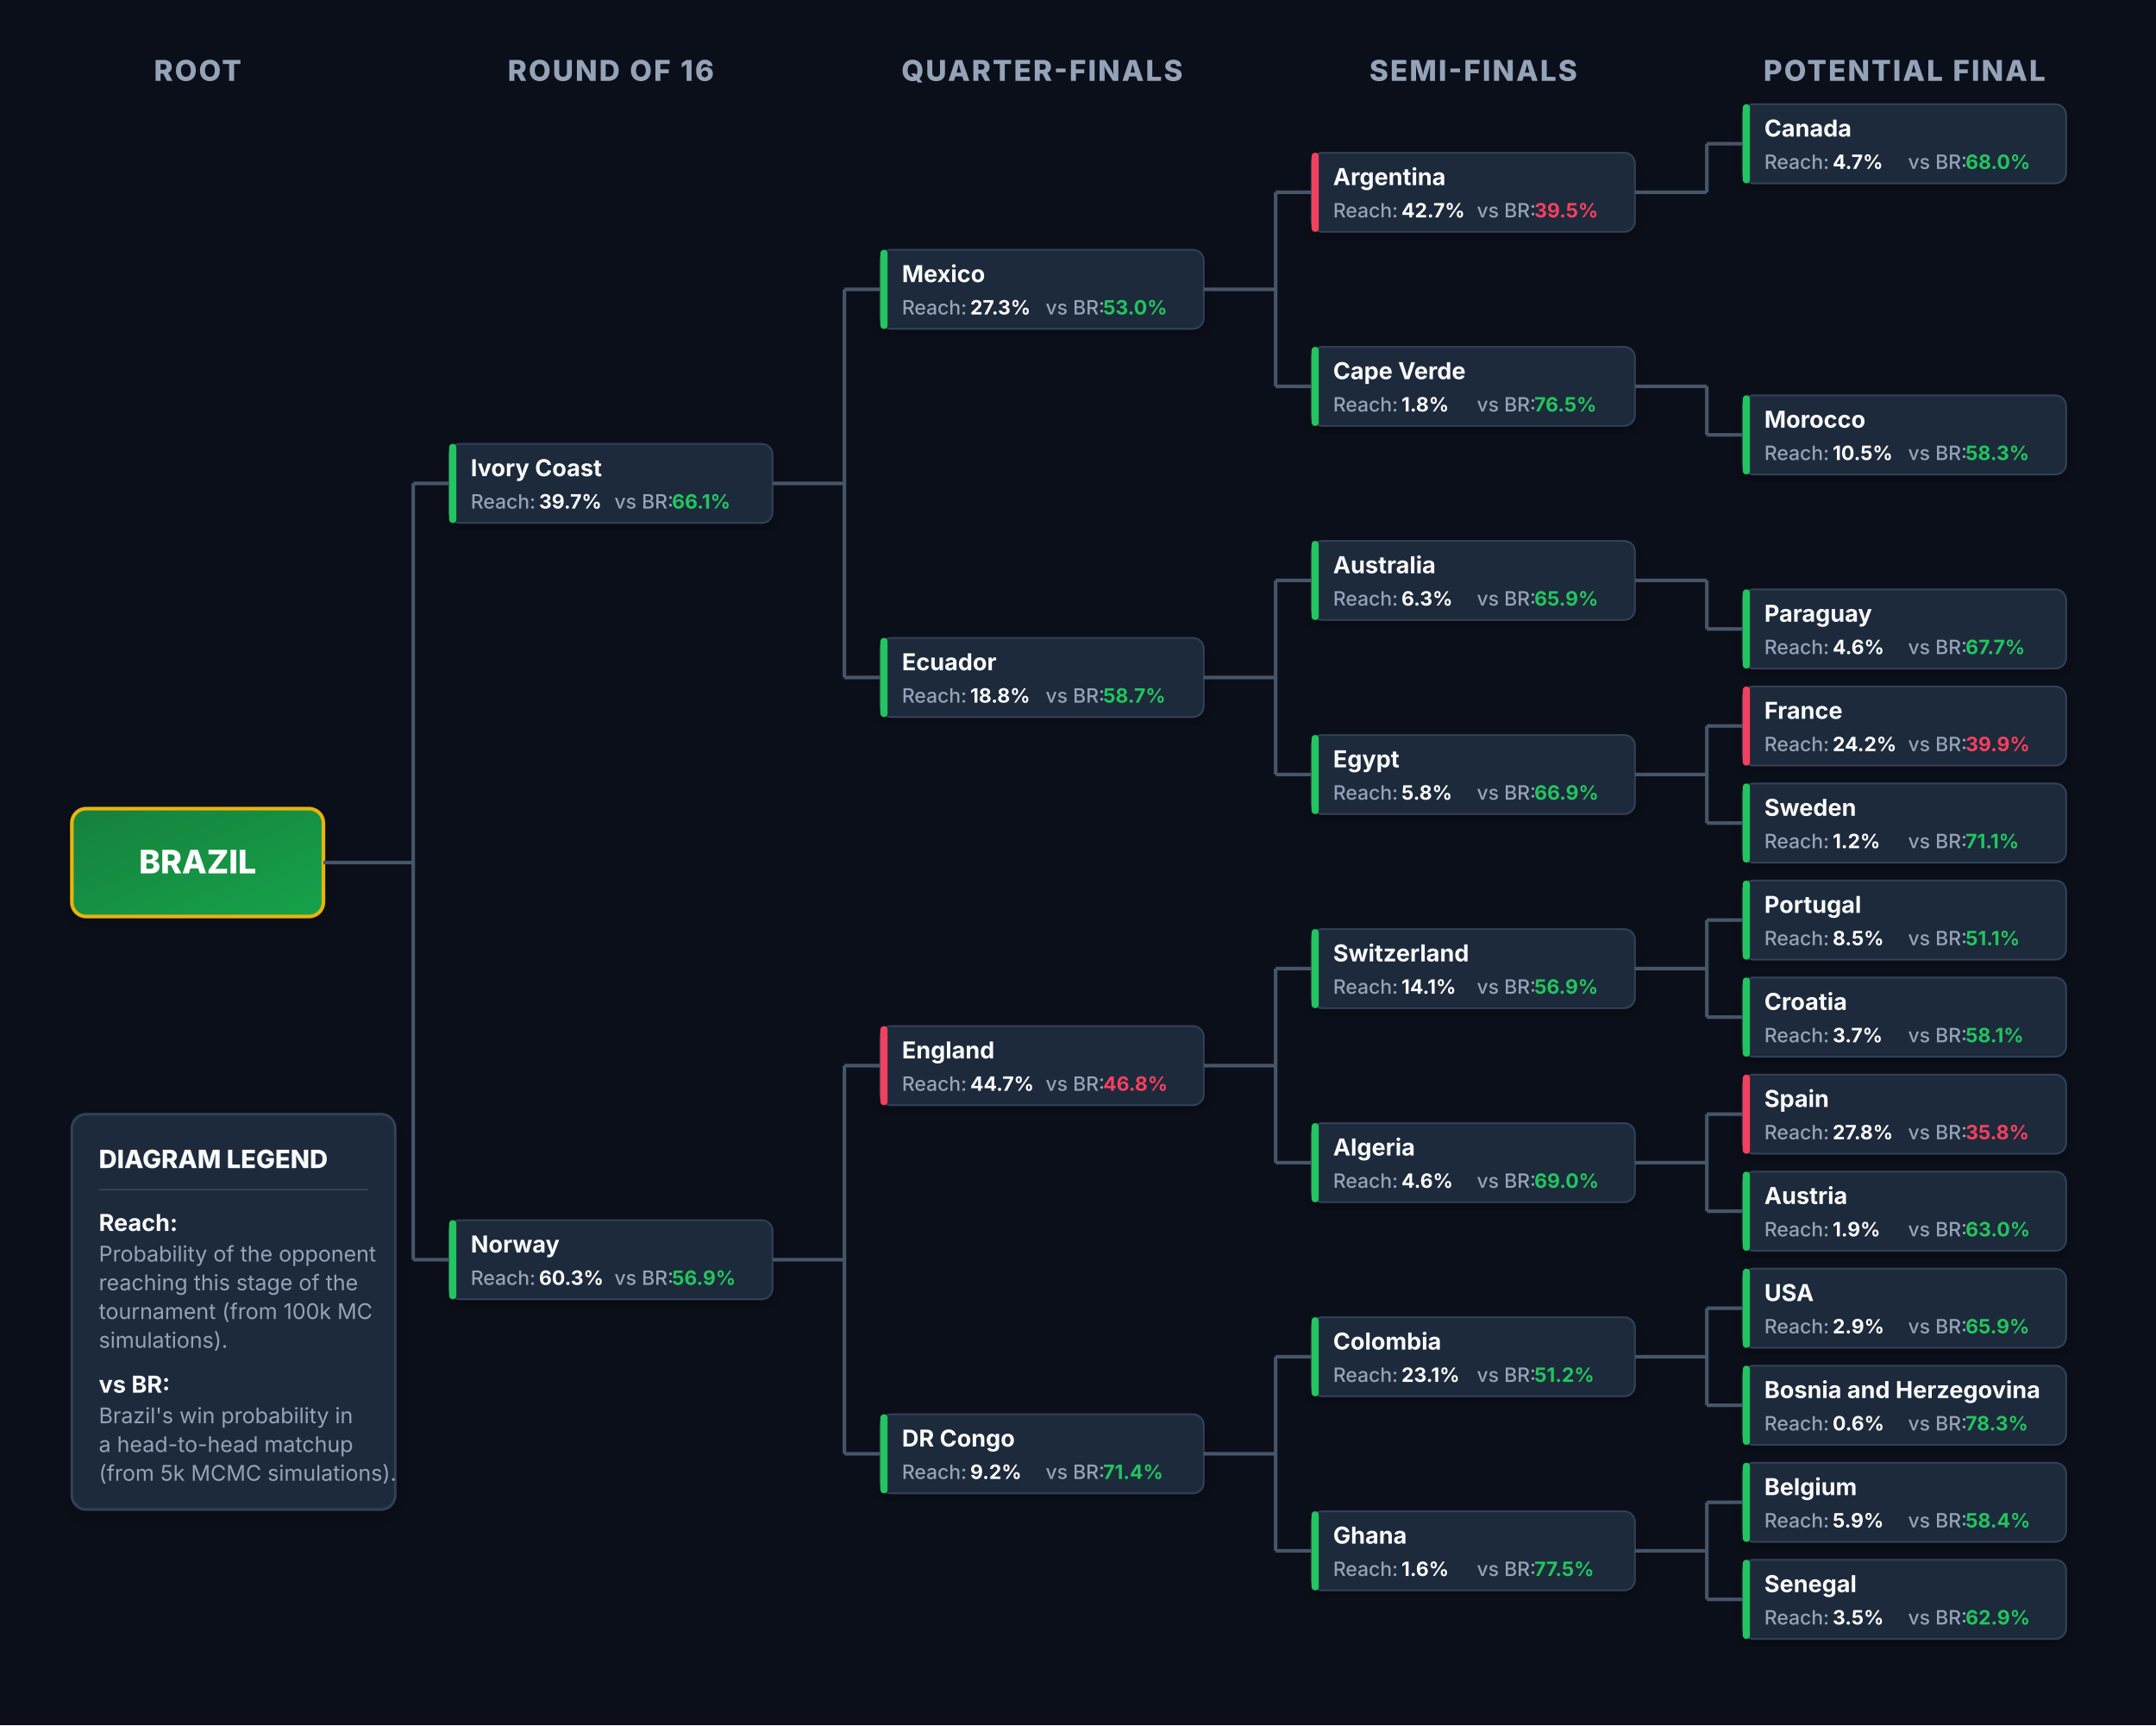
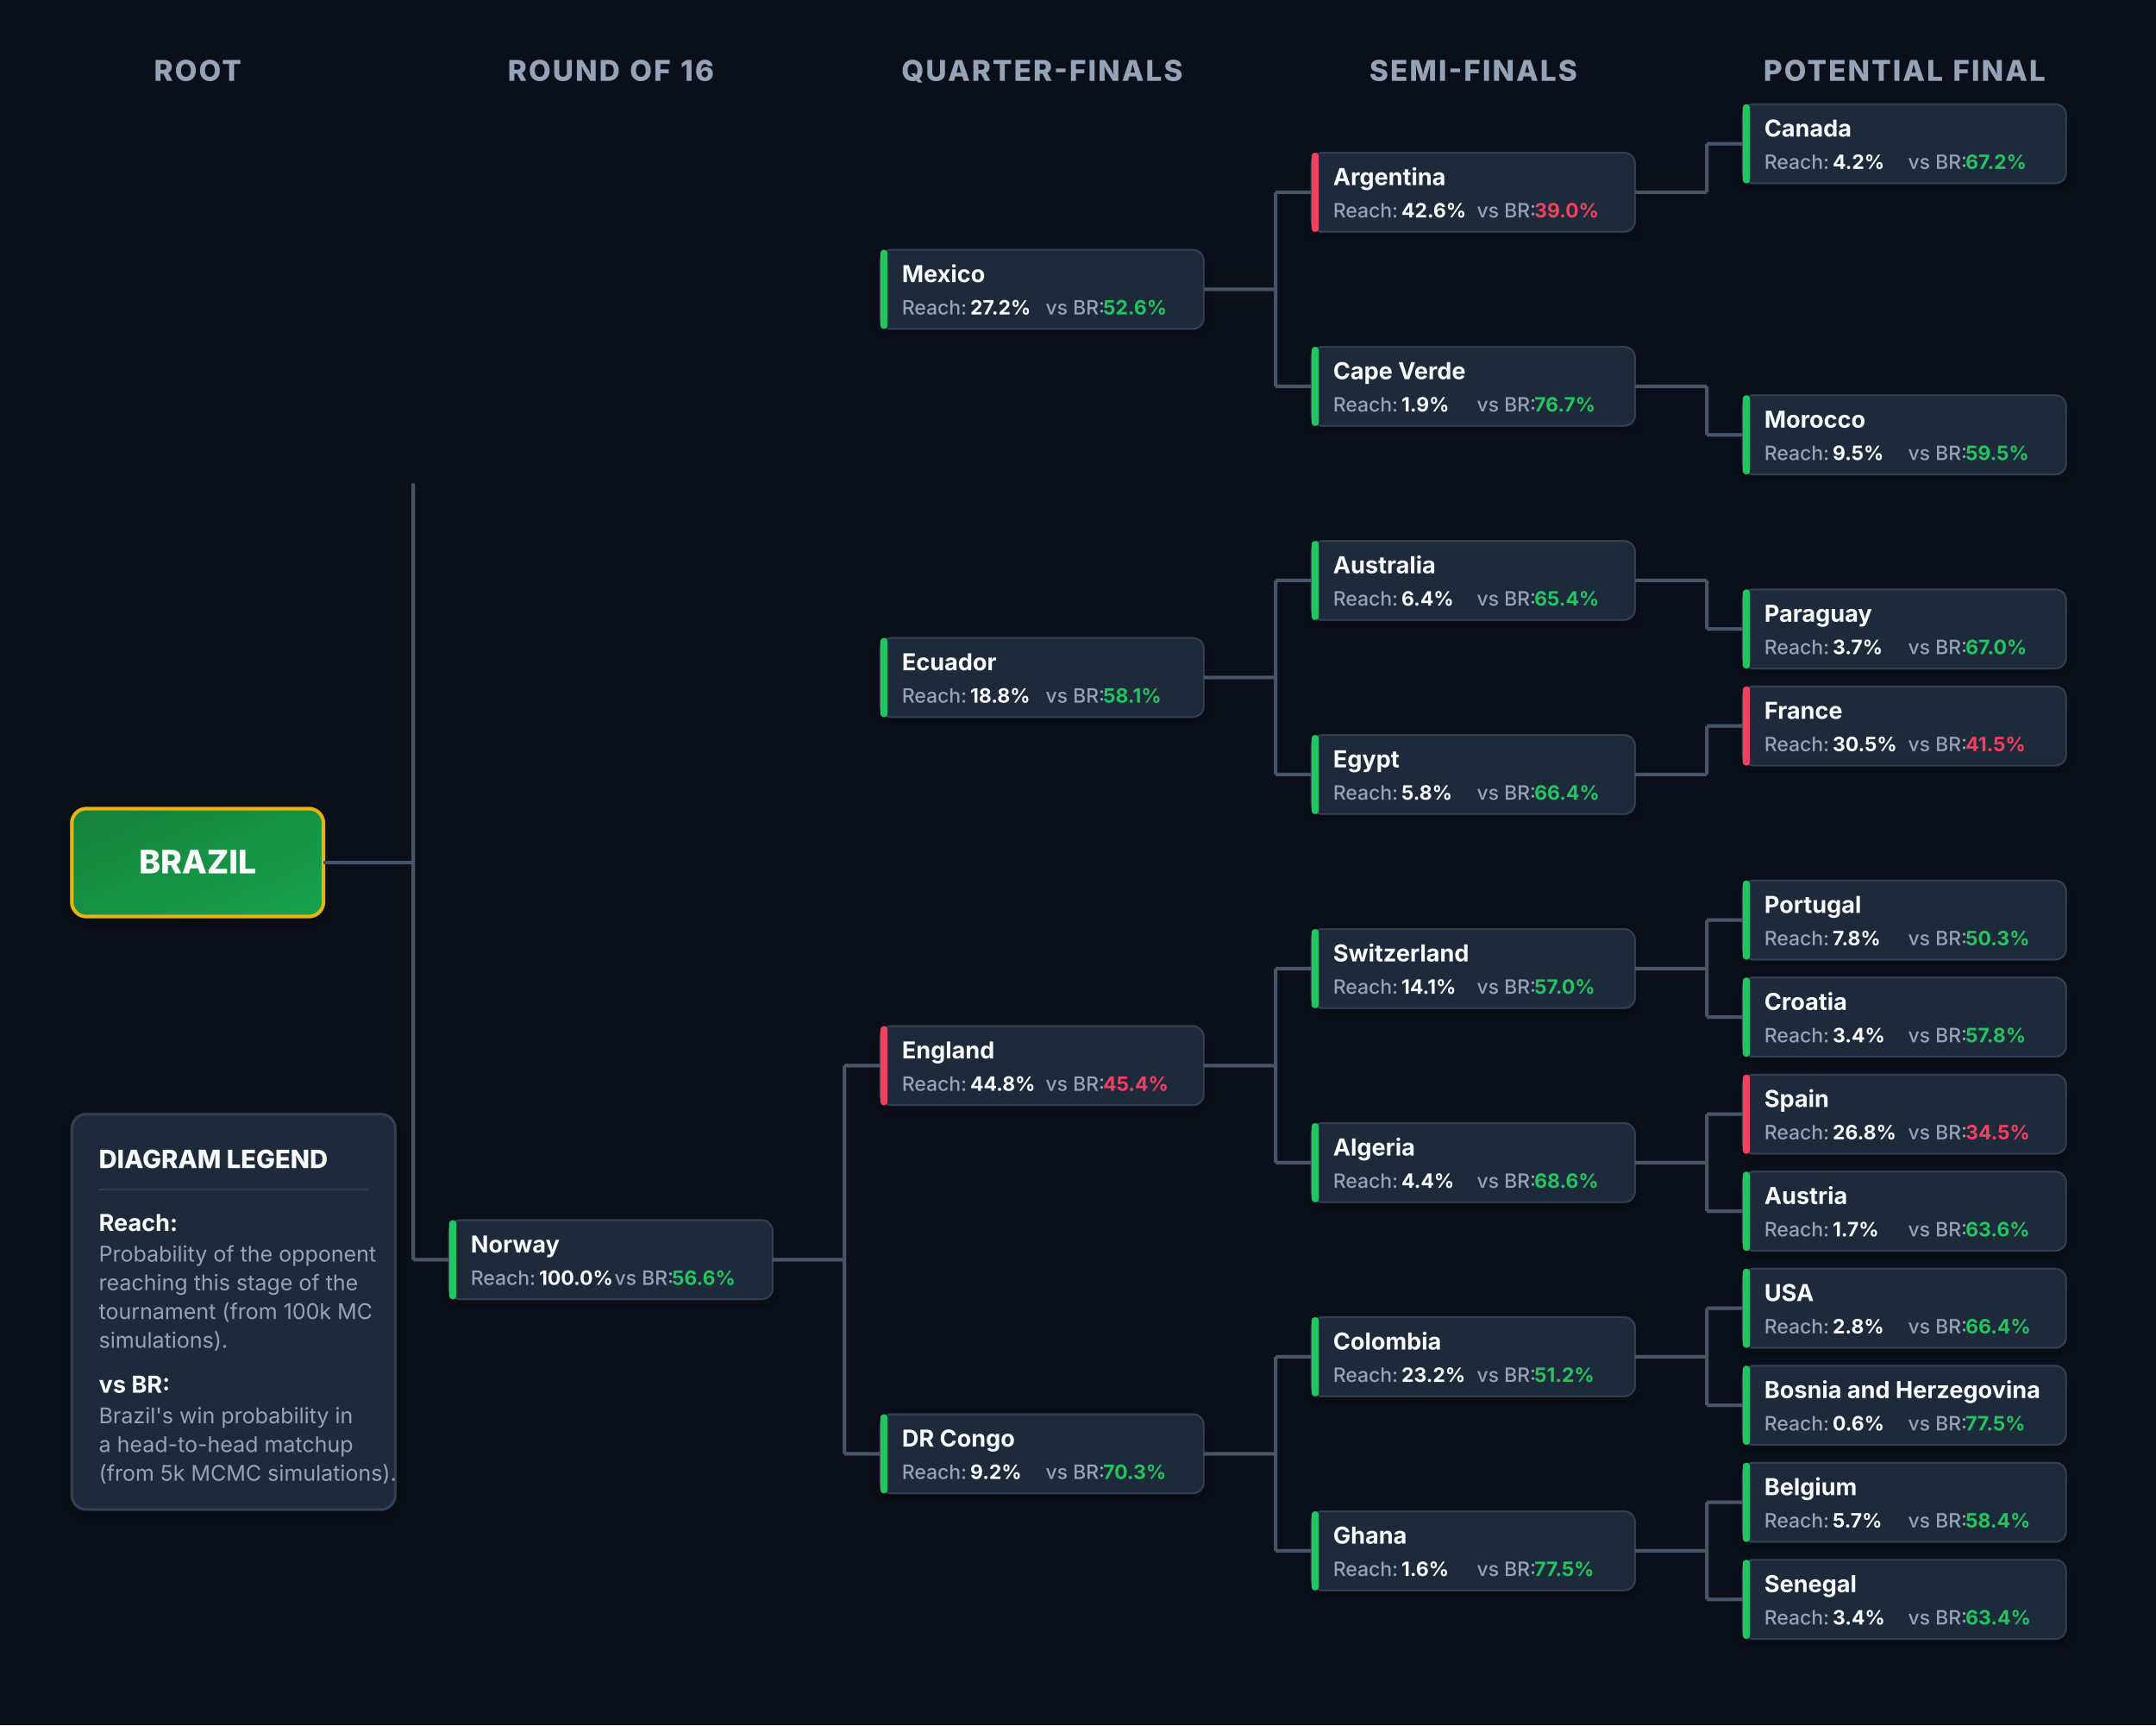
<svg xmlns="http://www.w3.org/2000/svg" viewBox="0 0 1200 960" width="100%" height="100%">
  <rect width="1200" height="960" fill="#0b0f19" />
  <defs>
    <linearGradient id="brazilGrad" x1="0%" y1="0%" x2="100%" y2="100%">
      <stop offset="0%" stop-color="#15803d" />
      <stop offset="100%" stop-color="#16a34a" />
    </linearGradient>
    <filter id="shadow" x="-10%" y="-10%" width="120%" height="120%">
      <feDropShadow dx="0" dy="4" stdDeviation="4" flood-color="#000" flood-opacity="0.25" />
    </filter>
  </defs>
  <style>
    .team-text { font-family: "Plus Jakarta Sans", "Inter", sans-serif; font-size: 13px; font-weight: 700; fill: #f8fafc; }
    .lbl-text { font-family: "Plus Jakarta Sans", "Inter", sans-serif; font-size: 11px; font-weight: 500; fill: #94a3b8; }
    .val-text { font-family: "Plus Jakarta Sans", "Inter", sans-serif; font-size: 11px; font-weight: 700; }
    .stage-title { font-family: "Plus Jakarta Sans", "Inter", sans-serif; font-size: 16px; font-weight: 800; fill: #94a3b8; letter-spacing: 1px; }
    .brazil-title { font-family: "Plus Jakarta Sans", "Inter", sans-serif; font-size: 18px; font-weight: 800; fill: #ffffff; }
    .connection-line { fill: none; stroke: #475569; stroke-width: 2; }
    .legend-title { font-family: "Plus Jakarta Sans", "Inter", sans-serif; font-size: 14px; font-weight: 800; fill: #f8fafc; }
    .legend-text { font-family: "Plus Jakarta Sans", "Inter", sans-serif; font-size: 12px; fill: #94a3b8; }
  </style>
  <text x="110" y="45" text-anchor="middle" class="stage-title">ROOT</text>
  <text x="340" y="45" text-anchor="middle" class="stage-title">ROUND OF 16</text>
  <text x="580" y="45" text-anchor="middle" class="stage-title">QUARTER-FINALS</text>
  <text x="820" y="45" text-anchor="middle" class="stage-title">SEMI-FINALS</text>
  <text x="1060" y="45" text-anchor="middle" class="stage-title">POTENTIAL FINAL</text>
  <rect x="40" y="450" width="140" height="60" rx="8" fill="url(#brazilGrad)" stroke="#eab308" stroke-width="2" filter="url(#shadow)" />
  <text x="110" y="486" text-anchor="middle" class="brazil-title">BRAZIL</text>
  <g filter="url(#shadow)">
    <rect x="970" y="58" width="180" height="44" rx="6" fill="#1e293b" stroke="#334155" stroke-width="1" />
    <rect x="970" y="58" width="4" height="44" rx="2" fill="#22c55e" />
    <text x="982" y="76" class="team-text">Canada</text>
    <text x="982" y="94" class="lbl-text">Reach:</text>
-     <text x="1020" y="94" fill="#f8fafc" class="val-text">4.7%</text>
+     <text x="1020" y="94" fill="#f8fafc" class="val-text">4.2%</text>
    <text x="1062" y="94" class="lbl-text">vs BR:</text>
-     <text x="1094" y="94" fill="#22c55e" class="val-text">68.0%</text>
+     <text x="1094" y="94" fill="#22c55e" class="val-text">67.2%</text>
  </g>
  <g filter="url(#shadow)">
    <rect x="970" y="220" width="180" height="44" rx="6" fill="#1e293b" stroke="#334155" stroke-width="1" />
    <rect x="970" y="220" width="4" height="44" rx="2" fill="#22c55e" />
    <text x="982" y="238" class="team-text">Morocco</text>
    <text x="982" y="256" class="lbl-text">Reach:</text>
-     <text x="1020" y="256" fill="#f8fafc" class="val-text">10.5%</text>
+     <text x="1020" y="256" fill="#f8fafc" class="val-text">9.5%</text>
    <text x="1062" y="256" class="lbl-text">vs BR:</text>
-     <text x="1094" y="256" fill="#22c55e" class="val-text">58.3%</text>
+     <text x="1094" y="256" fill="#22c55e" class="val-text">59.5%</text>
  </g>
  <g filter="url(#shadow)">
    <rect x="970" y="328" width="180" height="44" rx="6" fill="#1e293b" stroke="#334155" stroke-width="1" />
    <rect x="970" y="328" width="4" height="44" rx="2" fill="#22c55e" />
    <text x="982" y="346" class="team-text">Paraguay</text>
    <text x="982" y="364" class="lbl-text">Reach:</text>
-     <text x="1020" y="364" fill="#f8fafc" class="val-text">4.6%</text>
+     <text x="1020" y="364" fill="#f8fafc" class="val-text">3.7%</text>
    <text x="1062" y="364" class="lbl-text">vs BR:</text>
-     <text x="1094" y="364" fill="#22c55e" class="val-text">67.7%</text>
+     <text x="1094" y="364" fill="#22c55e" class="val-text">67.0%</text>
  </g>
  <g filter="url(#shadow)">
    <rect x="970" y="382" width="180" height="44" rx="6" fill="#1e293b" stroke="#334155" stroke-width="1" />
    <rect x="970" y="382" width="4" height="44" rx="2" fill="#f43f5e" />
    <text x="982" y="400" class="team-text">France</text>
    <text x="982" y="418" class="lbl-text">Reach:</text>
-     <text x="1020" y="418" fill="#f8fafc" class="val-text">24.2%</text>
+     <text x="1020" y="418" fill="#f8fafc" class="val-text">30.5%</text>
    <text x="1062" y="418" class="lbl-text">vs BR:</text>
-     <text x="1094" y="418" fill="#f43f5e" class="val-text">39.9%</text>
-   </g>
-   <g filter="url(#shadow)">
-     <rect x="970" y="436" width="180" height="44" rx="6" fill="#1e293b" stroke="#334155" stroke-width="1" />
-     <rect x="970" y="436" width="4" height="44" rx="2" fill="#22c55e" />
-     <text x="982" y="454" class="team-text">Sweden</text>
-     <text x="982" y="472" class="lbl-text">Reach:</text>
-     <text x="1020" y="472" fill="#f8fafc" class="val-text">1.2%</text>
-     <text x="1062" y="472" class="lbl-text">vs BR:</text>
-     <text x="1094" y="472" fill="#22c55e" class="val-text">71.1%</text>
+     <text x="1094" y="418" fill="#f43f5e" class="val-text">41.5%</text>
  </g>
  <g filter="url(#shadow)">
    <rect x="970" y="490" width="180" height="44" rx="6" fill="#1e293b" stroke="#334155" stroke-width="1" />
    <rect x="970" y="490" width="4" height="44" rx="2" fill="#22c55e" />
    <text x="982" y="508" class="team-text">Portugal</text>
    <text x="982" y="526" class="lbl-text">Reach:</text>
-     <text x="1020" y="526" fill="#f8fafc" class="val-text">8.5%</text>
+     <text x="1020" y="526" fill="#f8fafc" class="val-text">7.8%</text>
    <text x="1062" y="526" class="lbl-text">vs BR:</text>
-     <text x="1094" y="526" fill="#22c55e" class="val-text">51.1%</text>
+     <text x="1094" y="526" fill="#22c55e" class="val-text">50.3%</text>
  </g>
  <g filter="url(#shadow)">
    <rect x="970" y="544" width="180" height="44" rx="6" fill="#1e293b" stroke="#334155" stroke-width="1" />
    <rect x="970" y="544" width="4" height="44" rx="2" fill="#22c55e" />
    <text x="982" y="562" class="team-text">Croatia</text>
    <text x="982" y="580" class="lbl-text">Reach:</text>
-     <text x="1020" y="580" fill="#f8fafc" class="val-text">3.7%</text>
+     <text x="1020" y="580" fill="#f8fafc" class="val-text">3.4%</text>
    <text x="1062" y="580" class="lbl-text">vs BR:</text>
-     <text x="1094" y="580" fill="#22c55e" class="val-text">58.1%</text>
+     <text x="1094" y="580" fill="#22c55e" class="val-text">57.8%</text>
  </g>
  <g filter="url(#shadow)">
    <rect x="970" y="598" width="180" height="44" rx="6" fill="#1e293b" stroke="#334155" stroke-width="1" />
    <rect x="970" y="598" width="4" height="44" rx="2" fill="#f43f5e" />
    <text x="982" y="616" class="team-text">Spain</text>
    <text x="982" y="634" class="lbl-text">Reach:</text>
-     <text x="1020" y="634" fill="#f8fafc" class="val-text">27.8%</text>
+     <text x="1020" y="634" fill="#f8fafc" class="val-text">26.8%</text>
    <text x="1062" y="634" class="lbl-text">vs BR:</text>
-     <text x="1094" y="634" fill="#f43f5e" class="val-text">35.8%</text>
+     <text x="1094" y="634" fill="#f43f5e" class="val-text">34.5%</text>
  </g>
  <g filter="url(#shadow)">
    <rect x="970" y="652" width="180" height="44" rx="6" fill="#1e293b" stroke="#334155" stroke-width="1" />
    <rect x="970" y="652" width="4" height="44" rx="2" fill="#22c55e" />
    <text x="982" y="670" class="team-text">Austria</text>
    <text x="982" y="688" class="lbl-text">Reach:</text>
-     <text x="1020" y="688" fill="#f8fafc" class="val-text">1.9%</text>
+     <text x="1020" y="688" fill="#f8fafc" class="val-text">1.7%</text>
    <text x="1062" y="688" class="lbl-text">vs BR:</text>
-     <text x="1094" y="688" fill="#22c55e" class="val-text">63.0%</text>
+     <text x="1094" y="688" fill="#22c55e" class="val-text">63.6%</text>
  </g>
  <g filter="url(#shadow)">
    <rect x="970" y="706" width="180" height="44" rx="6" fill="#1e293b" stroke="#334155" stroke-width="1" />
    <rect x="970" y="706" width="4" height="44" rx="2" fill="#22c55e" />
    <text x="982" y="724" class="team-text">USA</text>
    <text x="982" y="742" class="lbl-text">Reach:</text>
-     <text x="1020" y="742" fill="#f8fafc" class="val-text">2.9%</text>
+     <text x="1020" y="742" fill="#f8fafc" class="val-text">2.8%</text>
    <text x="1062" y="742" class="lbl-text">vs BR:</text>
-     <text x="1094" y="742" fill="#22c55e" class="val-text">65.9%</text>
+     <text x="1094" y="742" fill="#22c55e" class="val-text">66.4%</text>
  </g>
  <g filter="url(#shadow)">
    <rect x="970" y="760" width="180" height="44" rx="6" fill="#1e293b" stroke="#334155" stroke-width="1" />
    <rect x="970" y="760" width="4" height="44" rx="2" fill="#22c55e" />
    <text x="982" y="778" class="team-text">Bosnia and Herzegovina</text>
    <text x="982" y="796" class="lbl-text">Reach:</text>
    <text x="1020" y="796" fill="#f8fafc" class="val-text">0.6%</text>
    <text x="1062" y="796" class="lbl-text">vs BR:</text>
-     <text x="1094" y="796" fill="#22c55e" class="val-text">78.3%</text>
+     <text x="1094" y="796" fill="#22c55e" class="val-text">77.5%</text>
  </g>
  <g filter="url(#shadow)">
    <rect x="970" y="814" width="180" height="44" rx="6" fill="#1e293b" stroke="#334155" stroke-width="1" />
    <rect x="970" y="814" width="4" height="44" rx="2" fill="#22c55e" />
    <text x="982" y="832" class="team-text">Belgium</text>
    <text x="982" y="850" class="lbl-text">Reach:</text>
-     <text x="1020" y="850" fill="#f8fafc" class="val-text">5.9%</text>
+     <text x="1020" y="850" fill="#f8fafc" class="val-text">5.7%</text>
    <text x="1062" y="850" class="lbl-text">vs BR:</text>
    <text x="1094" y="850" fill="#22c55e" class="val-text">58.4%</text>
  </g>
  <g filter="url(#shadow)">
    <rect x="970" y="868" width="180" height="44" rx="6" fill="#1e293b" stroke="#334155" stroke-width="1" />
    <rect x="970" y="868" width="4" height="44" rx="2" fill="#22c55e" />
    <text x="982" y="886" class="team-text">Senegal</text>
    <text x="982" y="904" class="lbl-text">Reach:</text>
-     <text x="1020" y="904" fill="#f8fafc" class="val-text">3.5%</text>
+     <text x="1020" y="904" fill="#f8fafc" class="val-text">3.4%</text>
    <text x="1062" y="904" class="lbl-text">vs BR:</text>
-     <text x="1094" y="904" fill="#22c55e" class="val-text">62.9%</text>
+     <text x="1094" y="904" fill="#22c55e" class="val-text">63.4%</text>
  </g>
  <g filter="url(#shadow)">
    <rect x="730" y="85.0" width="180" height="44" rx="6" fill="#1e293b" stroke="#334155" stroke-width="1" />
    <rect x="730" y="85.0" width="4" height="44" rx="2" fill="#f43f5e" />
    <text x="742" y="103.0" class="team-text">Argentina</text>
    <text x="742" y="121.0" class="lbl-text">Reach:</text>
-     <text x="780" y="121.0" fill="#f8fafc" class="val-text">42.7%</text>
+     <text x="780" y="121.0" fill="#f8fafc" class="val-text">42.6%</text>
    <text x="822" y="121.0" class="lbl-text">vs BR:</text>
-     <text x="854" y="121.0" fill="#f43f5e" class="val-text">39.5%</text>
+     <text x="854" y="121.0" fill="#f43f5e" class="val-text">39.0%</text>
  </g>
  <g filter="url(#shadow)">
    <rect x="730" y="193.0" width="180" height="44" rx="6" fill="#1e293b" stroke="#334155" stroke-width="1" />
    <rect x="730" y="193.0" width="4" height="44" rx="2" fill="#22c55e" />
    <text x="742" y="211.0" class="team-text">Cape Verde</text>
    <text x="742" y="229.0" class="lbl-text">Reach:</text>
-     <text x="780" y="229.0" fill="#f8fafc" class="val-text">1.8%</text>
+     <text x="780" y="229.0" fill="#f8fafc" class="val-text">1.9%</text>
    <text x="822" y="229.0" class="lbl-text">vs BR:</text>
-     <text x="854" y="229.0" fill="#22c55e" class="val-text">76.5%</text>
+     <text x="854" y="229.0" fill="#22c55e" class="val-text">76.7%</text>
  </g>
  <g filter="url(#shadow)">
    <rect x="730" y="301.0" width="180" height="44" rx="6" fill="#1e293b" stroke="#334155" stroke-width="1" />
    <rect x="730" y="301.0" width="4" height="44" rx="2" fill="#22c55e" />
    <text x="742" y="319.0" class="team-text">Australia</text>
    <text x="742" y="337.0" class="lbl-text">Reach:</text>
-     <text x="780" y="337.0" fill="#f8fafc" class="val-text">6.3%</text>
+     <text x="780" y="337.0" fill="#f8fafc" class="val-text">6.4%</text>
    <text x="822" y="337.0" class="lbl-text">vs BR:</text>
-     <text x="854" y="337.0" fill="#22c55e" class="val-text">65.9%</text>
+     <text x="854" y="337.0" fill="#22c55e" class="val-text">65.4%</text>
  </g>
  <g filter="url(#shadow)">
    <rect x="730" y="409.0" width="180" height="44" rx="6" fill="#1e293b" stroke="#334155" stroke-width="1" />
    <rect x="730" y="409.0" width="4" height="44" rx="2" fill="#22c55e" />
    <text x="742" y="427.0" class="team-text">Egypt</text>
    <text x="742" y="445.0" class="lbl-text">Reach:</text>
    <text x="780" y="445.0" fill="#f8fafc" class="val-text">5.8%</text>
    <text x="822" y="445.0" class="lbl-text">vs BR:</text>
-     <text x="854" y="445.0" fill="#22c55e" class="val-text">66.9%</text>
+     <text x="854" y="445.0" fill="#22c55e" class="val-text">66.4%</text>
  </g>
  <g filter="url(#shadow)">
    <rect x="730" y="517.0" width="180" height="44" rx="6" fill="#1e293b" stroke="#334155" stroke-width="1" />
    <rect x="730" y="517.0" width="4" height="44" rx="2" fill="#22c55e" />
    <text x="742" y="535.0" class="team-text">Switzerland</text>
    <text x="742" y="553.0" class="lbl-text">Reach:</text>
    <text x="780" y="553.0" fill="#f8fafc" class="val-text">14.1%</text>
    <text x="822" y="553.0" class="lbl-text">vs BR:</text>
-     <text x="854" y="553.0" fill="#22c55e" class="val-text">56.9%</text>
+     <text x="854" y="553.0" fill="#22c55e" class="val-text">57.0%</text>
  </g>
  <g filter="url(#shadow)">
    <rect x="730" y="625.0" width="180" height="44" rx="6" fill="#1e293b" stroke="#334155" stroke-width="1" />
    <rect x="730" y="625.0" width="4" height="44" rx="2" fill="#22c55e" />
    <text x="742" y="643.0" class="team-text">Algeria</text>
    <text x="742" y="661.0" class="lbl-text">Reach:</text>
-     <text x="780" y="661.0" fill="#f8fafc" class="val-text">4.6%</text>
+     <text x="780" y="661.0" fill="#f8fafc" class="val-text">4.4%</text>
    <text x="822" y="661.0" class="lbl-text">vs BR:</text>
-     <text x="854" y="661.0" fill="#22c55e" class="val-text">69.0%</text>
+     <text x="854" y="661.0" fill="#22c55e" class="val-text">68.6%</text>
  </g>
  <g filter="url(#shadow)">
    <rect x="730" y="733.0" width="180" height="44" rx="6" fill="#1e293b" stroke="#334155" stroke-width="1" />
    <rect x="730" y="733.0" width="4" height="44" rx="2" fill="#22c55e" />
    <text x="742" y="751.0" class="team-text">Colombia</text>
    <text x="742" y="769.0" class="lbl-text">Reach:</text>
-     <text x="780" y="769.0" fill="#f8fafc" class="val-text">23.1%</text>
+     <text x="780" y="769.0" fill="#f8fafc" class="val-text">23.2%</text>
    <text x="822" y="769.0" class="lbl-text">vs BR:</text>
    <text x="854" y="769.0" fill="#22c55e" class="val-text">51.2%</text>
  </g>
  <g filter="url(#shadow)">
    <rect x="730" y="841.0" width="180" height="44" rx="6" fill="#1e293b" stroke="#334155" stroke-width="1" />
    <rect x="730" y="841.0" width="4" height="44" rx="2" fill="#22c55e" />
    <text x="742" y="859.0" class="team-text">Ghana</text>
    <text x="742" y="877.0" class="lbl-text">Reach:</text>
    <text x="780" y="877.0" fill="#f8fafc" class="val-text">1.6%</text>
    <text x="822" y="877.0" class="lbl-text">vs BR:</text>
    <text x="854" y="877.0" fill="#22c55e" class="val-text">77.5%</text>
  </g>
  <g filter="url(#shadow)">
    <rect x="490" y="139.0" width="180" height="44" rx="6" fill="#1e293b" stroke="#334155" stroke-width="1" />
    <rect x="490" y="139.0" width="4" height="44" rx="2" fill="#22c55e" />
    <text x="502" y="157.0" class="team-text">Mexico</text>
    <text x="502" y="175.0" class="lbl-text">Reach:</text>
-     <text x="540" y="175.0" fill="#f8fafc" class="val-text">27.3%</text>
+     <text x="540" y="175.0" fill="#f8fafc" class="val-text">27.2%</text>
    <text x="582" y="175.0" class="lbl-text">vs BR:</text>
-     <text x="614" y="175.0" fill="#22c55e" class="val-text">53.0%</text>
+     <text x="614" y="175.0" fill="#22c55e" class="val-text">52.6%</text>
  </g>
  <g filter="url(#shadow)">
    <rect x="490" y="355.0" width="180" height="44" rx="6" fill="#1e293b" stroke="#334155" stroke-width="1" />
    <rect x="490" y="355.0" width="4" height="44" rx="2" fill="#22c55e" />
    <text x="502" y="373.0" class="team-text">Ecuador</text>
    <text x="502" y="391.0" class="lbl-text">Reach:</text>
    <text x="540" y="391.0" fill="#f8fafc" class="val-text">18.8%</text>
    <text x="582" y="391.0" class="lbl-text">vs BR:</text>
-     <text x="614" y="391.0" fill="#22c55e" class="val-text">58.7%</text>
+     <text x="614" y="391.0" fill="#22c55e" class="val-text">58.1%</text>
  </g>
  <g filter="url(#shadow)">
    <rect x="490" y="571.0" width="180" height="44" rx="6" fill="#1e293b" stroke="#334155" stroke-width="1" />
    <rect x="490" y="571.0" width="4" height="44" rx="2" fill="#f43f5e" />
    <text x="502" y="589.0" class="team-text">England</text>
    <text x="502" y="607.0" class="lbl-text">Reach:</text>
-     <text x="540" y="607.0" fill="#f8fafc" class="val-text">44.7%</text>
+     <text x="540" y="607.0" fill="#f8fafc" class="val-text">44.8%</text>
    <text x="582" y="607.0" class="lbl-text">vs BR:</text>
-     <text x="614" y="607.0" fill="#f43f5e" class="val-text">46.8%</text>
+     <text x="614" y="607.0" fill="#f43f5e" class="val-text">45.4%</text>
  </g>
  <g filter="url(#shadow)">
    <rect x="490" y="787.0" width="180" height="44" rx="6" fill="#1e293b" stroke="#334155" stroke-width="1" />
    <rect x="490" y="787.0" width="4" height="44" rx="2" fill="#22c55e" />
    <text x="502" y="805.0" class="team-text">DR Congo</text>
    <text x="502" y="823.0" class="lbl-text">Reach:</text>
    <text x="540" y="823.0" fill="#f8fafc" class="val-text">9.2%</text>
    <text x="582" y="823.0" class="lbl-text">vs BR:</text>
-     <text x="614" y="823.0" fill="#22c55e" class="val-text">71.4%</text>
-   </g>
-   <g filter="url(#shadow)">
-     <rect x="250" y="247.0" width="180" height="44" rx="6" fill="#1e293b" stroke="#334155" stroke-width="1" />
-     <rect x="250" y="247.0" width="4" height="44" rx="2" fill="#22c55e" />
-     <text x="262" y="265.0" class="team-text">Ivory Coast</text>
-     <text x="262" y="283.0" class="lbl-text">Reach:</text>
-     <text x="300" y="283.0" fill="#f8fafc" class="val-text">39.7%</text>
-     <text x="342" y="283.0" class="lbl-text">vs BR:</text>
-     <text x="374" y="283.0" fill="#22c55e" class="val-text">66.1%</text>
+     <text x="614" y="823.0" fill="#22c55e" class="val-text">70.3%</text>
  </g>
  <g filter="url(#shadow)">
    <rect x="250" y="679.0" width="180" height="44" rx="6" fill="#1e293b" stroke="#334155" stroke-width="1" />
    <rect x="250" y="679.0" width="4" height="44" rx="2" fill="#22c55e" />
    <text x="262" y="697.0" class="team-text">Norway</text>
    <text x="262" y="715.0" class="lbl-text">Reach:</text>
-     <text x="300" y="715.0" fill="#f8fafc" class="val-text">60.3%</text>
+     <text x="300" y="715.0" fill="#f8fafc" class="val-text">100.0%</text>
    <text x="342" y="715.0" class="lbl-text">vs BR:</text>
-     <text x="374" y="715.0" fill="#22c55e" class="val-text">56.9%</text>
+     <text x="374" y="715.0" fill="#22c55e" class="val-text">56.6%</text>
  </g>
  <path d="M 180 480 L 230 480" class="connection-line" />
  <path d="M 230 269.0 L 230 701.0" class="connection-line" />
-   <path d="M 230 269.0 L 250 269.0" class="connection-line" />
  <path d="M 230 701.0 L 250 701.0" class="connection-line" />
-   <path d="M 430 269.0 L 470 269.0" class="connection-line" />
-   <path d="M 470 161.0 L 470 377.0" class="connection-line" />
-   <path d="M 470 161.0 L 490 161.0" class="connection-line" />
-   <path d="M 470 377.0 L 490 377.0" class="connection-line" />
  <path d="M 430 701.0 L 470 701.0" class="connection-line" />
  <path d="M 470 593.0 L 470 809.0" class="connection-line" />
  <path d="M 470 593.0 L 490 593.0" class="connection-line" />
  <path d="M 470 809.0 L 490 809.0" class="connection-line" />
  <path d="M 670 161.0 L 710 161.0" class="connection-line" />
  <path d="M 710 107.0 L 710 215.0" class="connection-line" />
  <path d="M 710 107.0 L 730 107.0" class="connection-line" />
  <path d="M 710 215.0 L 730 215.0" class="connection-line" />
  <path d="M 670 377.0 L 710 377.0" class="connection-line" />
  <path d="M 710 323.0 L 710 431.0" class="connection-line" />
  <path d="M 710 323.0 L 730 323.0" class="connection-line" />
  <path d="M 710 431.0 L 730 431.0" class="connection-line" />
  <path d="M 670 593.0 L 710 593.0" class="connection-line" />
  <path d="M 710 539.0 L 710 647.0" class="connection-line" />
  <path d="M 710 539.0 L 730 539.0" class="connection-line" />
  <path d="M 710 647.0 L 730 647.0" class="connection-line" />
  <path d="M 670 809.0 L 710 809.0" class="connection-line" />
  <path d="M 710 755.0 L 710 863.0" class="connection-line" />
  <path d="M 710 755.0 L 730 755.0" class="connection-line" />
  <path d="M 710 863.0 L 730 863.0" class="connection-line" />
  <path d="M 910 107.0 L 950 107.0" class="connection-line" />
  <path d="M 950 107.0 L 950 80" class="connection-line" />
  <path d="M 950 80 L 970 80" class="connection-line" />
  <path d="M 910 215.0 L 950 215.0" class="connection-line" />
  <path d="M 950 215.0 L 950 242" class="connection-line" />
  <path d="M 950 242 L 970 242" class="connection-line" />
  <path d="M 910 323.0 L 950 323.0" class="connection-line" />
  <path d="M 950 323.0 L 950 350" class="connection-line" />
  <path d="M 950 350 L 970 350" class="connection-line" />
  <path d="M 910 431.0 L 950 431.0" class="connection-line" />
-   <path d="M 950 404 L 950 458" class="connection-line" />
+   <path d="M 950 431.0 L 950 404" class="connection-line" />
  <path d="M 950 404 L 970 404" class="connection-line" />
-   <path d="M 950 458 L 970 458" class="connection-line" />
  <path d="M 910 539.0 L 950 539.0" class="connection-line" />
  <path d="M 950 512 L 950 566" class="connection-line" />
  <path d="M 950 512 L 970 512" class="connection-line" />
  <path d="M 950 566 L 970 566" class="connection-line" />
  <path d="M 910 647.0 L 950 647.0" class="connection-line" />
  <path d="M 950 620 L 950 674" class="connection-line" />
  <path d="M 950 620 L 970 620" class="connection-line" />
  <path d="M 950 674 L 970 674" class="connection-line" />
  <path d="M 910 755.0 L 950 755.0" class="connection-line" />
  <path d="M 950 728 L 950 782" class="connection-line" />
  <path d="M 950 728 L 970 728" class="connection-line" />
  <path d="M 950 782 L 970 782" class="connection-line" />
  <path d="M 910 863.0 L 950 863.0" class="connection-line" />
  <path d="M 950 836 L 950 890" class="connection-line" />
  <path d="M 950 836 L 970 836" class="connection-line" />
  <path d="M 950 890 L 970 890" class="connection-line" />
  <g filter="url(#shadow)">
    <rect x="40" y="620" width="180" height="220" rx="8" fill="#1e293b" stroke="#334155" stroke-width="1.5" />
    <text x="55" y="650" class="legend-title">DIAGRAM LEGEND</text>
    <line x1="55" y1="662" x2="205" y2="662" stroke="#334155" stroke-width="1" />
    <text x="55" y="685" class="team-text">Reach:</text>
    <text x="55" y="702" class="legend-text">Probability of the opponent</text>
    <text x="55" y="718" class="legend-text">reaching this stage of the</text>
    <text x="55" y="734" class="legend-text">tournament (from 100k MC</text>
    <text x="55" y="750" class="legend-text">simulations).</text>
    <text x="55" y="775" class="team-text">vs BR:</text>
    <text x="55" y="792" class="legend-text">Brazil's win probability in</text>
    <text x="55" y="808" class="legend-text">a head-to-head matchup</text>
    <text x="55" y="824" class="legend-text">(from 5k MCMC simulations).</text>
  </g>
</svg>
